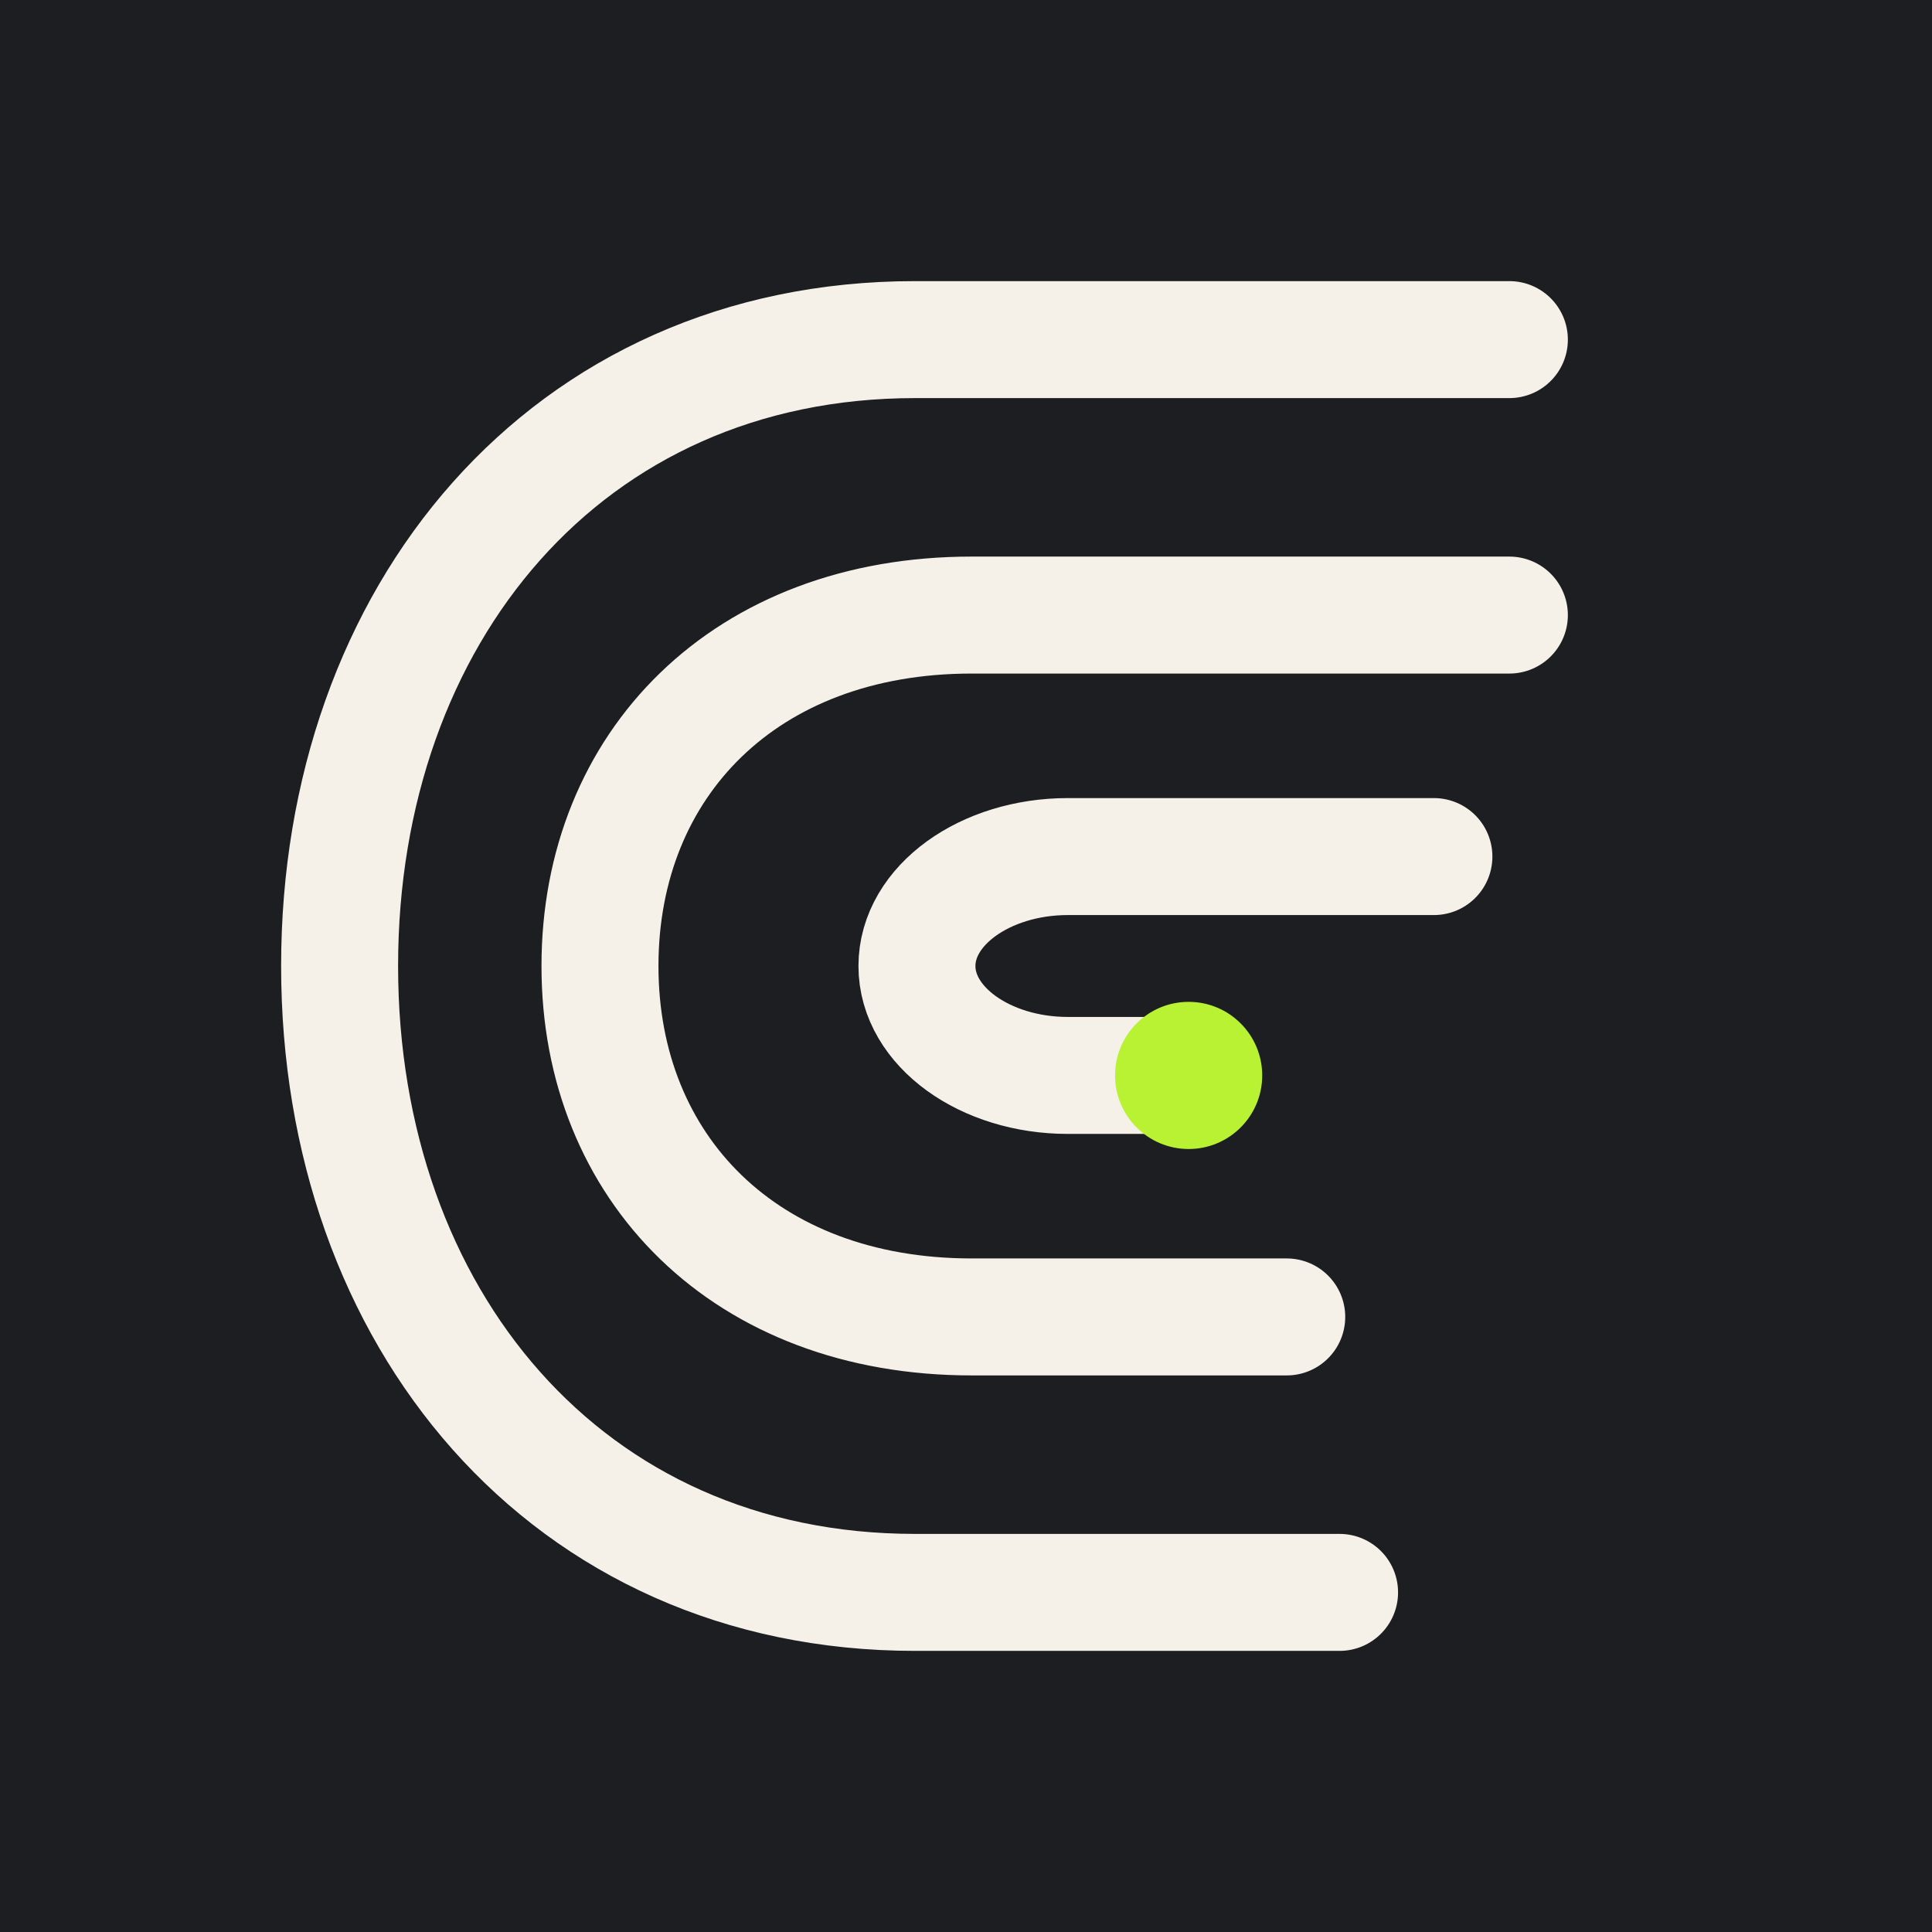
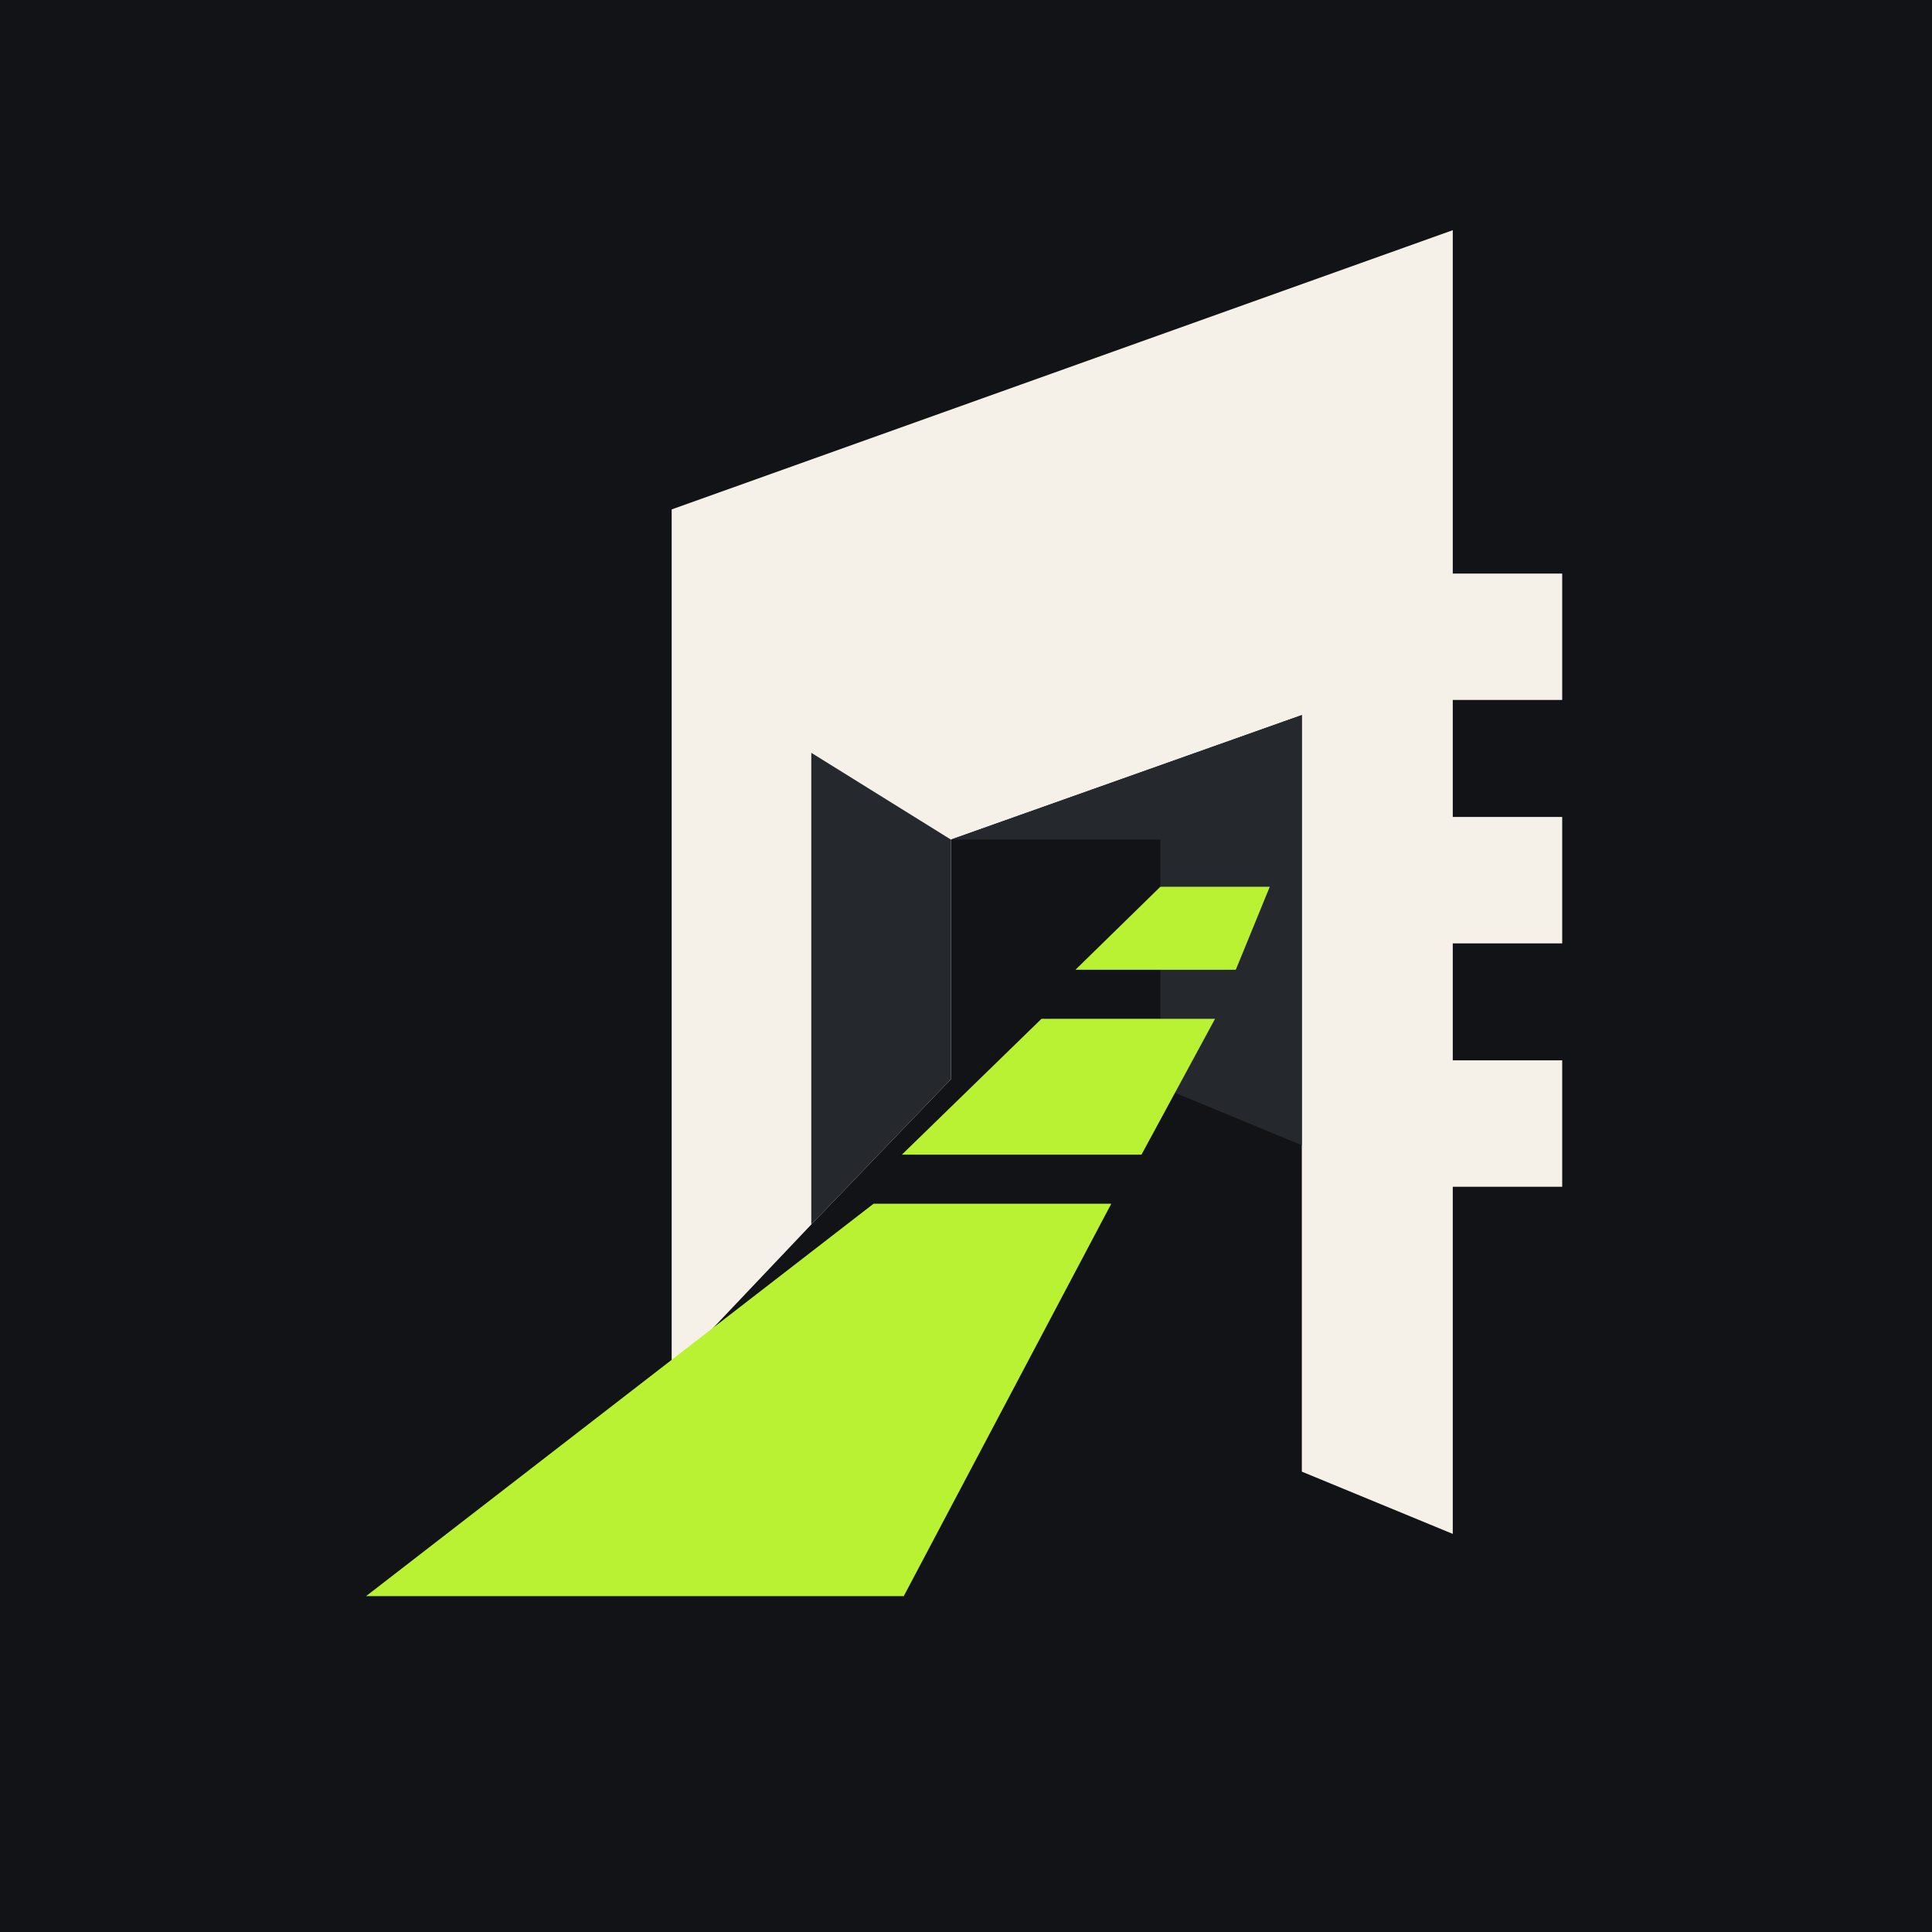
<svg xmlns="http://www.w3.org/2000/svg" viewBox="0 0 1024 1024" role="img" aria-labelledby="title desc">
-   <rect width="1024" height="1024" fill="#1c1e21" />
-   <g fill="none" stroke="#f5f1e8" stroke-width="62" stroke-linecap="round" stroke-linejoin="round">
-     <path d="M800 180H485C300 180 180 326 180 512S300 844 485 844H710" />
-     <path d="M800 326H515C395 326 318 405 318 512S395 698 515 698H682" />
-     <path d="M760 454H566C522 454 486 480 486 512S522 570 566 570H630" />
-   </g>
-   <circle cx="630" cy="570" r="39" fill="#b8f232" />
+   <rect width="1024" height="1024" fill="#111316" />
+   <path fill="#f5f1e8" fill-rule="evenodd" d="M356 270 770 122v182h58v67h-58v62h58v67h-58v62h58v67h-58v184L690 780V306L430 399v250l-74 78V270Zm334 36-260 93v250l74-77V445l186-66V306Z" />
+   <path fill="#25282c" d="M430 399 504 445v127l-74 77V399Zm74 46 186-66v228l-75-31V445H504Z" />
+   <path fill="#b8f232" d="m194 846 269-208h126l-110 208H194Zm284-234 74-72h92l-39 72H478Zm92-98 45-44h58l-18 44h-85Z" />
</svg>
